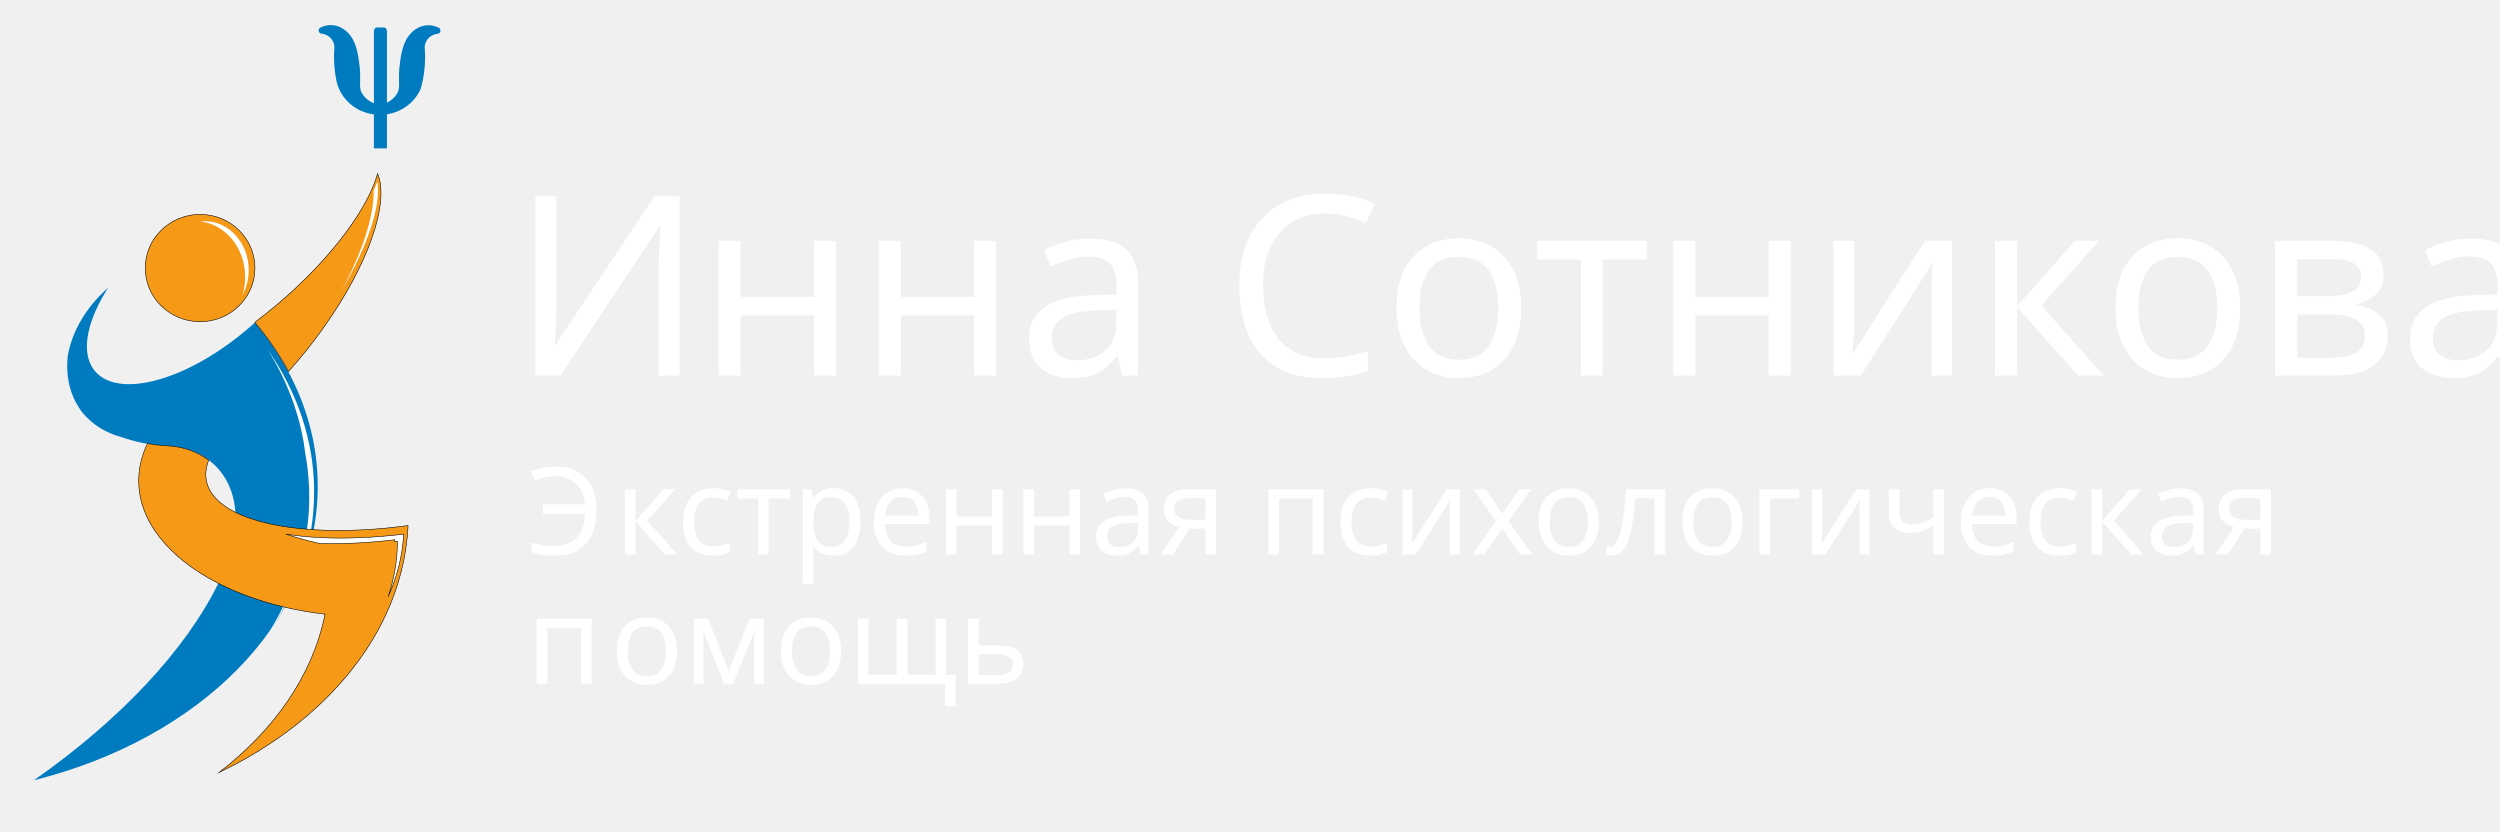
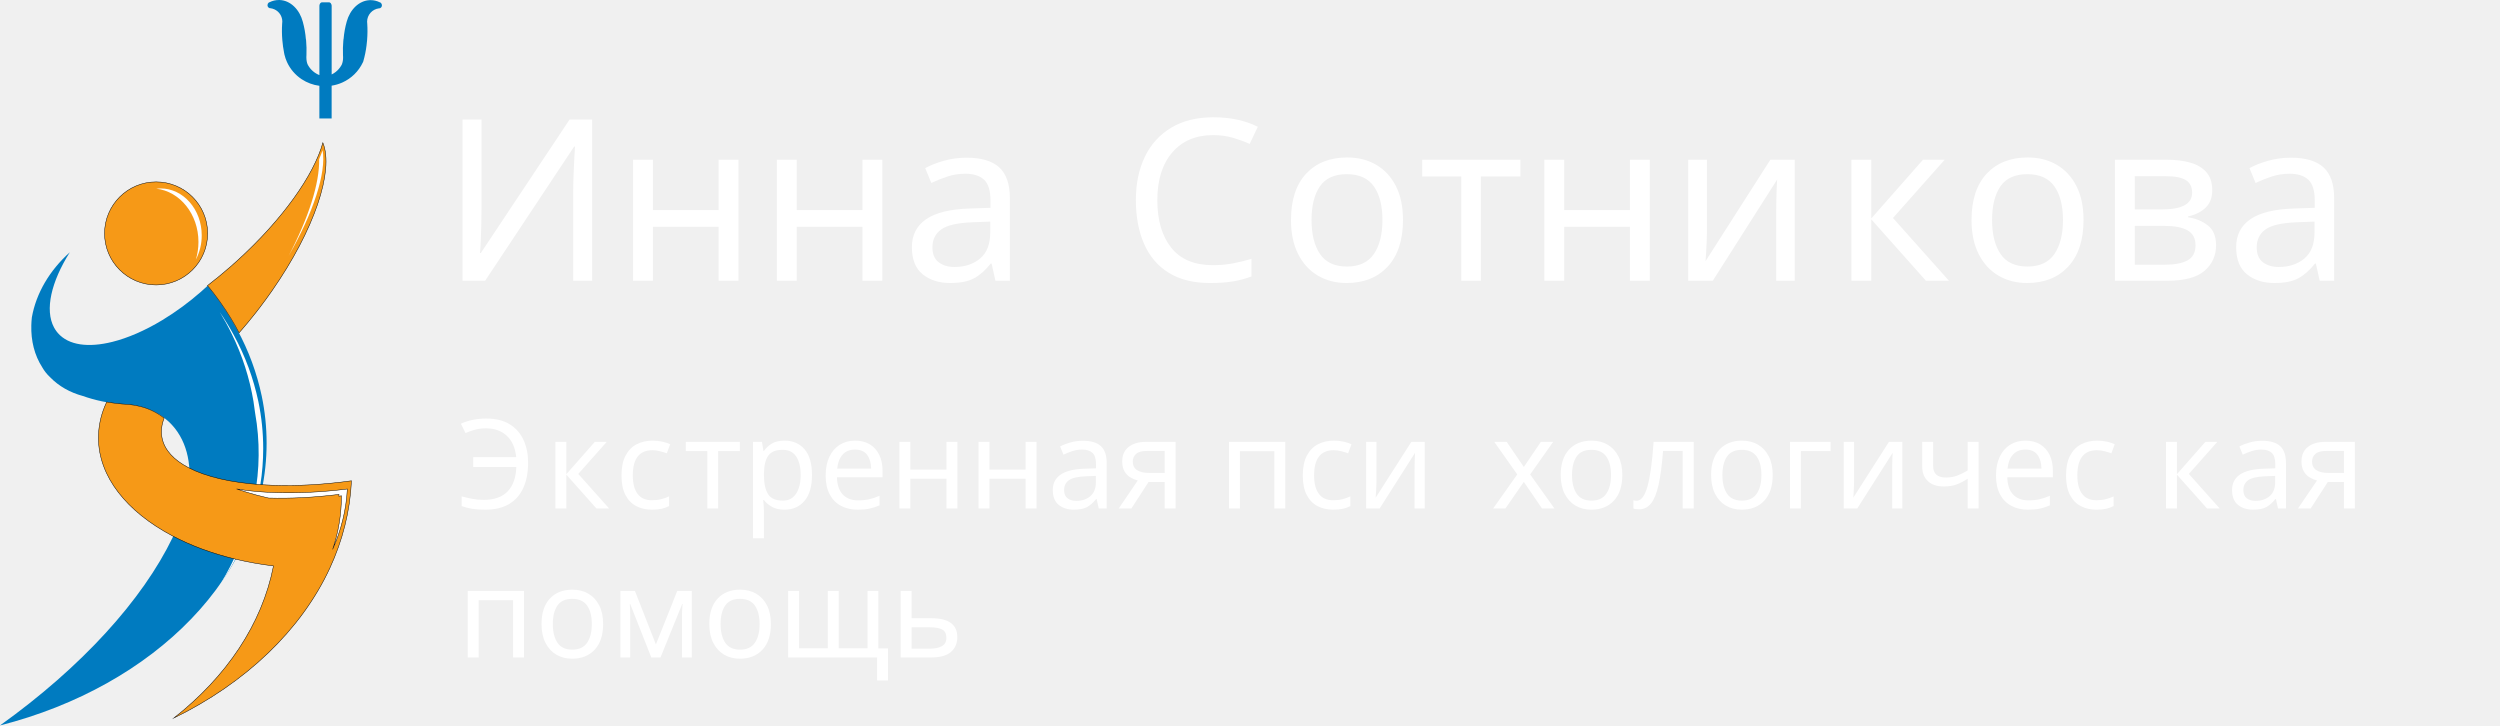
- <svg xmlns="http://www.w3.org/2000/svg" width="100%" height="100%" viewBox="0 0 20719 6888" version="1.1" xml:space="preserve" style="fill-rule:evenodd;clip-rule:evenodd;stroke-miterlimit:10;">
-   <rect id="Монтажная-область1" x="0" y="0" width="20718.8" height="6887.27" style="fill:none;" />
-   <g id="Слой_1">
-     <path d="M2590.16,3624.19c-42.473,-198.961 -115.613,-390.315 -215.712,-571.229c-73.276,-132.522 -161.071,-259.472 -261.848,-379.742c-19.043,17.339 -38.583,34.502 -58.485,51.532c-111.588,95.322 -226.704,177.242 -340.462,244.433c-154.061,90.987 -305.588,154.86 -442.144,188.168l-0.045,0c-209.967,51.178 -384.698,30.034 -479.46,-76.037c-9.227,-10.351 -17.55,-21.32 -24.968,-32.91c-3.347,-5.175 -6.513,-10.527 -9.498,-15.968c-82.775,-151.499 -24.833,-392.968 139.405,-648.282c-177.807,155.922 -297.31,352.981 -334.989,562.735c0,0.089 -0.045,0.133 -0.045,0.221l0,0.133c-2.488,22.426 -4.026,44.676 -4.614,66.659c-3.709,133.496 27.411,258.323 96.752,363.288c0.045,0.089 0.09,0.133 0.135,0.221c0,0.045 0.046,0.045 0.046,0.089c16.735,29.282 39.94,57.636 68.617,84.574c0.09,0.044 0.135,0.088 0.226,0.177c0.181,0.177 0.316,0.309 0.497,0.486c77.121,77.895 175.501,131.506 287.314,161.363c0.091,0.045 0.136,0.045 0.227,0.089c105.571,36.758 227.11,62.546 357.604,73.206c0.045,0.044 0.091,0.044 0.136,0c2.442,0.221 4.93,0.442 7.373,0.619c17.595,1.371 35.1,2.433 52.469,3.141c0.09,0.044 0.181,0.044 0.271,0.044c131.445,13.447 249.184,60.909 341.457,145.173c39.081,35.697 71.738,76.259 98.154,120.89c103.129,174.19 110.818,409.644 31.888,653.458c-23.837,73.516 -55.499,147.739 -94.851,221.299c-0.046,0.221 -0.181,0.398 -0.317,0.619c-267.095,540.973 -802.417,1118.35 -1524,1623.54c1366.87,-340.906 2351.84,-1302.49 2351.84,-2435.48c0,-138.317 -14.7,-274.113 -42.97,-406.503Z" style="fill:#007bc0;fill-rule:nonzero;" />
-     <path d="M2560.36,3671.26c-42.473,-198.961 -115.613,-390.314 -215.712,-571.228c-37.769,-68.297 -79.427,-135.133 -124.705,-200.333c38.945,62.546 74.678,126.33 107.019,191.309c92.093,184.939 156.775,379.168 190.518,579.721c5.292,31.583 9.815,63.298 13.569,95.146c5.881,32.025 11.037,64.271 15.334,96.782c64.456,487.318 -59.073,965.878 -326.53,1393.21c245.067,-352.848 383.477,-753.469 383.477,-1178.15c0,-138.273 -14.7,-274.069 -42.97,-406.459Z" style="fill:#fff;fill-rule:nonzero;" />
-     <ellipse cx="1658.38" cy="2221.56" rx="454.582" ry="444.544" style="fill:#f69917;stroke:#000;stroke-width:4.47px;" />
-     <path d="M2693.52,4394.47c-34.964,-1.106 -69.296,-2.787 -102.903,-4.999c-267.593,-17.383 -491.672,-67.898 -647.452,-147.606c-128.64,-65.775 -210.691,-151.455 -232.176,-254.784c-11.579,-55.778 -4.885,-113.591 18.274,-172.244c-57.4,-44.454 -123.031,-76.347 -194.543,-96.296c-36.593,-10.218 -74.769,-17.339 -114.166,-21.32c-0.09,0 -0.181,0 -0.271,-0.044c-19.631,-2.035 -39.578,-3.274 -59.797,-3.76c-0.045,0.044 -0.091,0.044 -0.136,0c-47.312,-3.848 -93.449,-9.687 -138.093,-17.384c-4.297,8.891 -8.413,17.826 -12.349,26.805c-2.216,4.999 -4.342,10.041 -6.423,15.04c-35.281,85.414 -53.961,174.588 -53.961,266.372c0,336.969 252.123,639.436 651.839,846.094c161.614,83.601 347.382,151.499 550.383,199.669c109.372,26.009 223.718,46.268 342,60.157c-100.596,503.286 -416.451,957.031 -878.949,1312.31c632.208,-302.821 1121.39,-756.389 1375.6,-1292.32c112.537,-237.312 179.029,-490.812 191.467,-754.487c-245.338,33.264 -478.329,45.605 -688.341,38.793Z" style="fill:#f69917;fill-rule:nonzero;stroke:#000;stroke-width:4.47px;" />
-     <path d="M3129.51,1439.16c-79.066,279.599 -356.338,663.366 -757.592,1019.53c-19.902,17.693 -40.166,35.298 -60.701,52.858c-66.084,56.442 -132.621,109.743 -199.022,159.727c76.94,91.341 146.326,186.531 207.57,285.127c25.059,40.297 48.715,81.124 70.969,122.482c48.173,-53.611 95.938,-109.787 143.024,-168.307c13.344,-16.588 26.597,-33.352 39.804,-50.294c37.317,-47.86 73.05,-95.897 107.11,-143.802c372.034,-522.66 549.569,-1035.99 448.838,-1277.32Z" style="fill:#f69917;fill-rule:nonzero;stroke:#000;stroke-width:4.47px;" />
-     <path d="M3641.31,232.873c-2.804,-2.433 -6.106,-4.158 -9.679,-4.998l-0.045,0c-25.104,-12.12 -52.47,-18.755 -81.056,-18.755c-2.895,0 -5.745,0.088 -8.594,0.221c-22.209,1.017 -43.604,6.104 -63.687,14.597c-44.101,18.666 -81.961,53.876 -108.693,99.657c-12.439,21.321 -22.48,44.897 -29.582,70.199c-12.8,42.464 -22.706,94.791 -27.772,152.295c-0.226,-0.266 -0.498,-0.487 -0.769,-0.752c-0.588,5.883 -1.131,11.766 -1.674,17.737c-1.628,19.419 -2.713,38.572 -3.211,57.327l0,0.044c-0.588,22.338 -0.407,44.145 0.543,65.2c0.181,4.511 0.407,8.935 0.678,13.358l0,0.044c0.045,1.372 0.045,2.699 0.045,4.07c0,23.842 -3.98,45.25 -10.267,59.759c-0.045,0.044 -0.045,0.133 -0.091,0.177c-1.583,3.671 -3.347,6.9 -5.201,9.598c-0.046,0.045 -0.091,0.089 -0.091,0.177c-12.71,21.94 -29.808,41.226 -50.207,56.707c-10.811,8.228 -22.571,15.394 -35.055,21.321l0,-594.539l-0.181,0c-1.402,-16.057 -11.173,-28.442 -23.023,-28.442l-61.787,0c-11.851,0 -21.621,12.429 -23.023,28.442l-0.181,0l0,599.405c-17.822,-6.857 -34.331,-16.101 -49.168,-27.381c-20.399,-15.482 -37.497,-34.767 -50.207,-56.707c-0.045,-0.044 -0.045,-0.088 -0.091,-0.133c-1.899,-2.786 -3.709,-6.104 -5.337,-9.908c-6.242,-14.553 -10.222,-35.917 -10.222,-59.715c0,-1.371 0,-2.742 0.045,-4.069c0.271,-4.424 0.497,-8.935 0.678,-13.403c0.95,-21.055 1.131,-42.862 0.543,-65.155l0,-0.045c-0.498,-18.755 -1.583,-37.908 -3.211,-57.326c-0.453,-5.175 -0.905,-10.351 -1.448,-15.482c-0.226,0.222 -0.497,0.487 -0.724,0.708c-5.02,-56.928 -14.7,-108.991 -27.365,-152.03c0,-0.044 0,-0.044 -0.045,-0.088c-6.785,-24.815 -16.329,-48.037 -28.27,-69.137c-26.823,-47.462 -65.451,-84.043 -110.683,-103.152c-20.083,-8.492 -41.478,-13.535 -63.687,-14.597c-2.849,-0.132 -5.744,-0.221 -8.594,-0.221c-28.587,0 -55.952,6.635 -81.056,18.755l-0.045,0c-3.619,0.841 -6.92,2.61 -9.725,4.998c0,0 -0.045,0 -0.045,0.045c-5.564,4.821 -9.137,12.252 -9.137,20.657c0,12.429 7.87,22.868 18.409,25.611l0.046,0c1.764,0.442 3.618,0.707 5.473,0.707c0.497,0 1.04,0 1.538,-0.044c13.117,1.593 25.601,5.22 37.09,10.528c40.347,18.71 68.165,58.476 68.165,104.434c0,6.016 -0.498,11.943 -1.403,17.694c-3.03,44.543 -2.668,92.713 1.538,142.829c3.212,38.262 8.504,75.02 15.515,109.61c0,0.088 0.045,0.177 0.045,0.221c0.995,5.043 2.081,9.997 3.166,14.907c0,0.044 0.046,0.088 0.046,0.132c5.201,22.117 12.619,43.482 22.028,63.785c27.772,60.069 72.733,111.246 128.956,147.916c15.922,10.395 32.748,19.595 50.344,27.513c33.155,14.906 69.024,25.213 106.702,30.079l0,281.588l108.195,0l0,-282.871c32.839,-5.043 64.184,-14.199 93.495,-26.983c17.505,-7.608 34.286,-16.543 50.207,-26.584c57.355,-36.271 103.401,-87.493 131.987,-147.916c1.041,-2.211 2.081,-4.467 3.076,-6.723l0.045,-0.044c12.62,-41.801 22.616,-88.644 29.085,-138.672c1.899,-14.641 3.528,-29.592 4.794,-44.764c4.252,-50.072 4.569,-98.286 1.538,-142.829c-0.407,-5.971 -0.859,-11.854 -1.402,-17.693l0,-0.045c0,-46.002 27.863,-85.724 68.21,-104.434c11.444,-5.308 23.928,-8.935 37.045,-10.528c0.497,0.044 0.995,0.044 1.538,0.044c1.9,0 3.709,-0.221 5.473,-0.707c10.539,-2.743 18.409,-13.138 18.409,-25.567c0.227,-8.36 -3.347,-15.836 -8.956,-20.657Z" style="fill:#007bc0;fill-rule:nonzero;" />
-     <path d="M2032.05,2295.03c0,53.61 -8.232,105.098 -23.249,153.002c33.11,-61.13 52.153,-132.788 52.153,-209.444c0,-223.909 -162.564,-405.398 -363.078,-405.398c-12.982,0 -25.782,0.796 -38.447,2.256c209.198,23.001 372.621,219.972 372.621,459.584Z" style="fill:#fff;fill-rule:nonzero;" />
-     <path d="M2827.22,2415.74c218.245,-372.311 333.903,-716.711 300.115,-911.736c-8.821,24.771 -18.998,50.293 -30.487,76.435c4.071,208.295 -92.545,505.365 -269.628,835.301Z" style="fill:#fff;fill-rule:nonzero;" />
-     <path d="M2638.29,4501.69c4.342,0.973 8.729,1.902 13.072,2.831c189.386,5.308 399.308,-4.689 620.312,-31.406c-0.271,5.22 -0.588,10.44 -0.95,15.659c7.599,-1.194 15.153,-2.389 22.752,-3.627c0.317,158.09 -26.506,312.818 -77.573,462.061c75.311,-165.654 119.91,-340.154 129.454,-520.537c-222.135,26.893 -433.097,36.846 -623.252,31.361c-31.663,-0.885 -62.737,-2.256 -93.178,-4.025c-93.043,-5.397 -180.295,-14.774 -260.447,-27.867c56.269,19.507 116.292,37.598 179.798,53.964c29.31,7.52 59.299,14.774 90.012,21.586Z" style="fill:#fff;fill-rule:nonzero;stroke:#000;stroke-width:4.47px;" />
+ <svg xmlns="http://www.w3.org/2000/svg" viewBox="0 0 5535.96 1606.4">
+   <g id="Слой_1" data-name="Слой 1">
+     <path d="M761.12,1490.91A539.69,539.69,0,0,0,707,1344.29a617,617,0,0,0-65.73-97.48q-7.17,6.69-14.68,13.23a610.14,610.14,0,0,1-85.46,62.74c-38.67,23.36-76.71,39.75-111,48.3h0c-52.7,13.14-96.56,7.71-120.35-19.51a68.69,68.69,0,0,1-6.27-8.45q-1.26-2-2.38-4.1c-20.78-38.89-6.23-100.87,35-166.4-44.63,40-74.63,90.6-84.08,144.44,0,0,0,0,0,.06v0h0q-.93,8.64-1.15,17.11c-.93,34.27,6.88,66.31,24.28,93.25,0,0,0,0,0,.06v0a94.15,94.15,0,0,0,17.22,21.71.13.13,0,0,1,.06,0l.12.12c19.36,20,44.06,33.76,72.12,41.42l.06,0c26.5,9.44,57,16.06,89.76,18.79h0c.61.06,1.24.12,1.85.16,4.42.35,8.81.63,13.17.81h.07c33,3.45,62.55,15.63,85.71,37.26A134.64,134.64,0,0,1,580,1579c25.88,44.72,27.81,105.15,8,167.74a352.47,352.47,0,0,1-23.81,56.8.4.4,0,0,1-.08.16c-67,138.86-201.42,287.06-382.55,416.73,343.11-87.5,590.35-334.33,590.35-625.14A510.15,510.15,0,0,0,761.12,1490.91Z" transform="translate(-181.55 -614)" fill="#007bc0" />
+     <path d="M753.63,1503a539.24,539.24,0,0,0-54.15-146.62,596.27,596.27,0,0,0-31.3-51.42q14.66,24.08,26.86,49.1a539.18,539.18,0,0,1,47.82,148.81q2,12.15,3.42,24.43,2.21,12.33,3.84,24.84c16.18,125.09-14.83,247.93-82,357.62,61.51-90.58,96.26-193.4,96.26-302.42A510.12,510.12,0,0,0,753.63,1503Z" transform="translate(-181.55 -614)" fill="#fff" />
+     <circle cx="345.67" cy="516.88" r="114.11" fill="#f69917" stroke="#000" stroke-miterlimit="10" />
+     <path d="M787.06,1688.63q-13.17-.42-25.83-1.28c-67.17-4.47-123.42-17.43-162.52-37.89-32.29-16.88-52.89-38.88-58.28-65.4-2.91-14.32-1.23-29.16,4.59-44.21a139.87,139.87,0,0,0-48.84-24.72,166.65,166.65,0,0,0-28.65-5.47h-.07c-4.93-.53-9.94-.84-15-1h0c-11.87-1-23.45-2.48-34.66-4.46-1.08,2.28-2.11,4.58-3.1,6.88-.56,1.28-1.09,2.58-1.61,3.86a181.42,181.42,0,0,0-13.55,68.37c0,86.5,63.29,164.14,163.62,217.18,40.57,21.46,87.2,38.89,138.16,51.25a732,732,0,0,0,85.85,15.44c-25.25,129.19-104.54,245.66-220.63,336.85C725.18,2126.32,848,2009.9,911.78,1872.34c28.25-60.92,44.94-126,48.06-193.67C898.26,1687.21,839.78,1690.38,787.06,1688.63Z" transform="translate(-181.55 -614)" fill="#f69917" stroke="#000" stroke-miterlimit="10" />
+     <path d="M896.5,930.05c-19.85,71.77-89.45,170.28-190.17,261.7q-7.49,6.81-15.23,13.57-24.89,21.72-50,41a628.13,628.13,0,0,1,52.1,73.19q9.43,15.52,17.82,31.44,18.13-20.64,35.9-43.2,5-6.39,10-12.91c9.37-12.28,18.34-24.62,26.89-36.91C877.22,1123.76,921.79,992,896.5,930.05Z" transform="translate(-181.55 -614)" fill="#f69917" stroke="#000" stroke-miterlimit="10" />
+     <path d="M1025,620.41h0a5.65,5.65,0,0,0-2.43-1.28h0a45.78,45.78,0,0,0-20.35-4.82c-.72,0-1.44,0-2.15.06a45.49,45.49,0,0,0-16,3.74c-11.08,4.78-20.58,13.83-27.29,25.58a78.53,78.53,0,0,0-7.43,18,203.61,203.61,0,0,0-7,39.1,1.7,1.7,0,0,0-.19-.19c-.15,1.51-.29,3-.41,4.55q-.62,7.49-.81,14.72h0c-.15,5.74-.1,11.33.13,16.74,0,1.15.11,2.29.18,3.43h0c0,.34,0,.69,0,1a41.5,41.5,0,0,1-2.57,15.35l0,0a14.44,14.44,0,0,1-1.3,2.46l0,0a49,49,0,0,1-12.6,14.55,49.91,49.91,0,0,1-8.8,5.48V626.44h0c-.36-4.12-2.81-7.31-5.78-7.31H894.6c-3,0-5.43,3.19-5.78,7.31h0V780.29a49.42,49.42,0,0,1-24.94-21.58s0,0,0,0a15.39,15.39,0,0,1-1.34-2.54h0c-1.58-3.73-2.57-9.21-2.57-15.32,0-.35,0-.7,0-1h0q.11-1.71.18-3.45c.23-5.4.28-11,.13-16.73h0c-.13-4.81-.4-9.73-.81-14.71-.1-1.34-.23-2.66-.35-4l-.19.18A210.14,210.14,0,0,0,852,662s0,0,0,0a78.55,78.55,0,0,0-7.09-17.74c-6.73-12.19-16.43-21.57-27.79-26.48a45.65,45.65,0,0,0-16-3.74c-.72,0-1.44,0-2.16,0a45.83,45.83,0,0,0-20.34,4.81h0a5.69,5.69,0,0,0-2.44,1.28h0a7.05,7.05,0,0,0-2.29,5.3,6.64,6.64,0,0,0,4.62,6.57h0a5.2,5.2,0,0,0,1.37.18,2.48,2.48,0,0,0,.39,0,30.62,30.62,0,0,1,9.31,2.7,29.73,29.73,0,0,1,17.11,26.81h0a29.59,29.59,0,0,1-.35,4.54,248.38,248.38,0,0,0,.39,36.66A253.89,253.89,0,0,0,810.64,731v.06c.26,1.29.52,2.57.79,3.83v0A87.26,87.26,0,0,0,817,751.29a90.6,90.6,0,0,0,32.37,38A92.82,92.82,0,0,0,888.78,804v72.28h27.15V803.71a93.18,93.18,0,0,0,23.47-6.92A91.71,91.71,0,0,0,985.13,752c.27-.57.53-1.15.77-1.73h0a228.75,228.75,0,0,0,7.31-35.6h0c.47-3.76.88-7.59,1.2-11.49a248.24,248.24,0,0,0,.39-36.65c-.1-1.53-.22-3-.35-4.55h0a30,30,0,0,1,26.42-29.51h.39a5.33,5.33,0,0,0,1.38-.18h0a6.62,6.62,0,0,0,4.62-6.56A7.09,7.09,0,0,0,1025,620.41Z" transform="translate(-181.55 -614)" fill="#007bc0" />
+     <path d="M621,1149.74a133.88,133.88,0,0,1-5.84,39.27,114.82,114.82,0,0,0,13.09-53.77c0-57.46-40.8-104-91.13-104a81,81,0,0,0-9.65.58C580,1037.68,621,1088.24,621,1149.74Z" transform="translate(-181.55 -614)" fill="#fff" />
+     <path d="M820.62,1180.72c54.78-95.56,83.81-184,75.32-234q-3.32,9.55-7.65,19.62C889.32,1019.78,865.07,1096,820.62,1180.72Z" transform="translate(-181.55 -614)" fill="#fff" />
+     <path d="M773.19,1716.15l3.28.73c47.54,1.36,100.23-1.2,155.71-8.07-.07,1.35-.16,2.69-.24,4l5.71-.93a370.09,370.09,0,0,1-19.47,118.6c18.9-42.53,30.11-87.32,32.5-133.62-55.76,6.9-108.71,9.46-156.44,8q-11.93-.35-23.39-1a620.78,620.78,0,0,1-65.37-7.16q21.18,7.53,45.13,13.86Q761.62,1713.51,773.19,1716.15Z" transform="translate(-181.55 -614)" fill="#fff" stroke="#000" stroke-miterlimit="10" />
  </g>
  <g id="белый">
-     <rect x="3743.78" y="1040.39" width="15646.3" height="1900.17" style="fill:none;" />
-     <text x="4232.4px" y="3112.57px" style="font-family:'Montserrat-Regular', 'Montserrat';font-size:2083.33px;fill:#fff;">И<tspan x="5778.24px 7044.55px 8310.87px 9404.59px 9896.11px 11196.2px 12351.8px 13239.2px 14505.5px 15796.2px 16850.5px 18043.7px 19184.3px " y="3112.57px 3112.57px 3112.57px 3112.57px 3112.57px 3112.57px 3112.57px 3112.57px 3112.57px 3112.57px 3112.57px 3112.57px 3112.57px ">нна Сотникова</tspan>
+     <text transform="translate(975.28 621.7)" font-size="500" fill="#fff" font-family="Montserrat-Regular, Montserrat">Инна <tspan x="1509.48" y="0" letter-spacing="-0.02em">С</tspan>
+       <tspan x="1855.97" y="0" letter-spacing="-0.02em">о</tspan>
+       <tspan x="2163.97" y="0">тни</tspan>
+       <tspan x="3081.96" y="0" letter-spacing="-0.02em">к</tspan>
+       <tspan x="3362.95" y="0">ова</tspan>
    </text>
-     <rect x="3744.36" y="3120.14" width="16374.9" height="2533.71" style="fill:none;" />
-     <g>
-       <text x="4369.32px" y="4595.41px" style="font-family:'Montserrat-Regular', 'Montserrat';font-size:1006.51px;fill:#fff;">Э<tspan x="5093.32px 5669.65px 6236.75px 6721.81px 7425.3px 8059.06px 8751.27px 9443.48px 10041.3px 10662.8px 10931.5px 11622.7px 12200px 12905.6px 13425.5px 14074.6px 14722.7px 15375px 15862.1px 16567.6px 17181.9px 17815.6px 18393px 18978.5px 19576.4px " y="4595.41px 4595.41px 4595.41px 4595.41px 4595.41px 4595.41px 4595.41px 4595.41px 4595.41px 4595.41px 4595.41px 4595.41px 4595.41px 4595.41px 4595.41px 4595.41px 4595.41px 4595.41px 4595.41px 4595.41px 4595.41px 4595.41px 4595.41px 4595.41px 4595.41px ">кстренная психологическая</tspan>
-       </text>
-       <text x="4362.21px" y="5666.92px" style="font-family:'Montserrat-Regular', 'Montserrat';font-size:1006.51px;fill:#fff;">п<tspan x="5056.45px 5711.55px 6525.27px 7180.36px 8137.26px " y="5666.92px 5666.92px 5666.92px 5666.92px 5666.92px ">омощь</tspan>
-       </text>
-     </g>
+     <text transform="translate(1012.41 1125.89)" font-size="275" fill="#fff" font-family="Montserrat-Regular, Montserrat">Э<tspan x="194.15" y="0" letter-spacing="-0.02em">к</tspan>
+       <tspan x="348.7" y="0" letter-spacing="-0.01em">с</tspan>
+       <tspan x="500.77" y="0">тренная пси</tspan>
+       <tspan x="2289.07" y="0" letter-spacing="-0.02em">х</tspan>
+       <tspan x="2428.49" y="0" letter-spacing="0em">о</tspan>
+       <tspan x="2602.57" y="0">логичес</tspan>
+       <tspan x="3760.57" y="0" letter-spacing="-0.01em">к</tspan>
+       <tspan x="3917.6" y="0">ая </tspan>
+       <tspan x="0" y="330">помощь</tspan>
+     </text>
  </g>
</svg>
